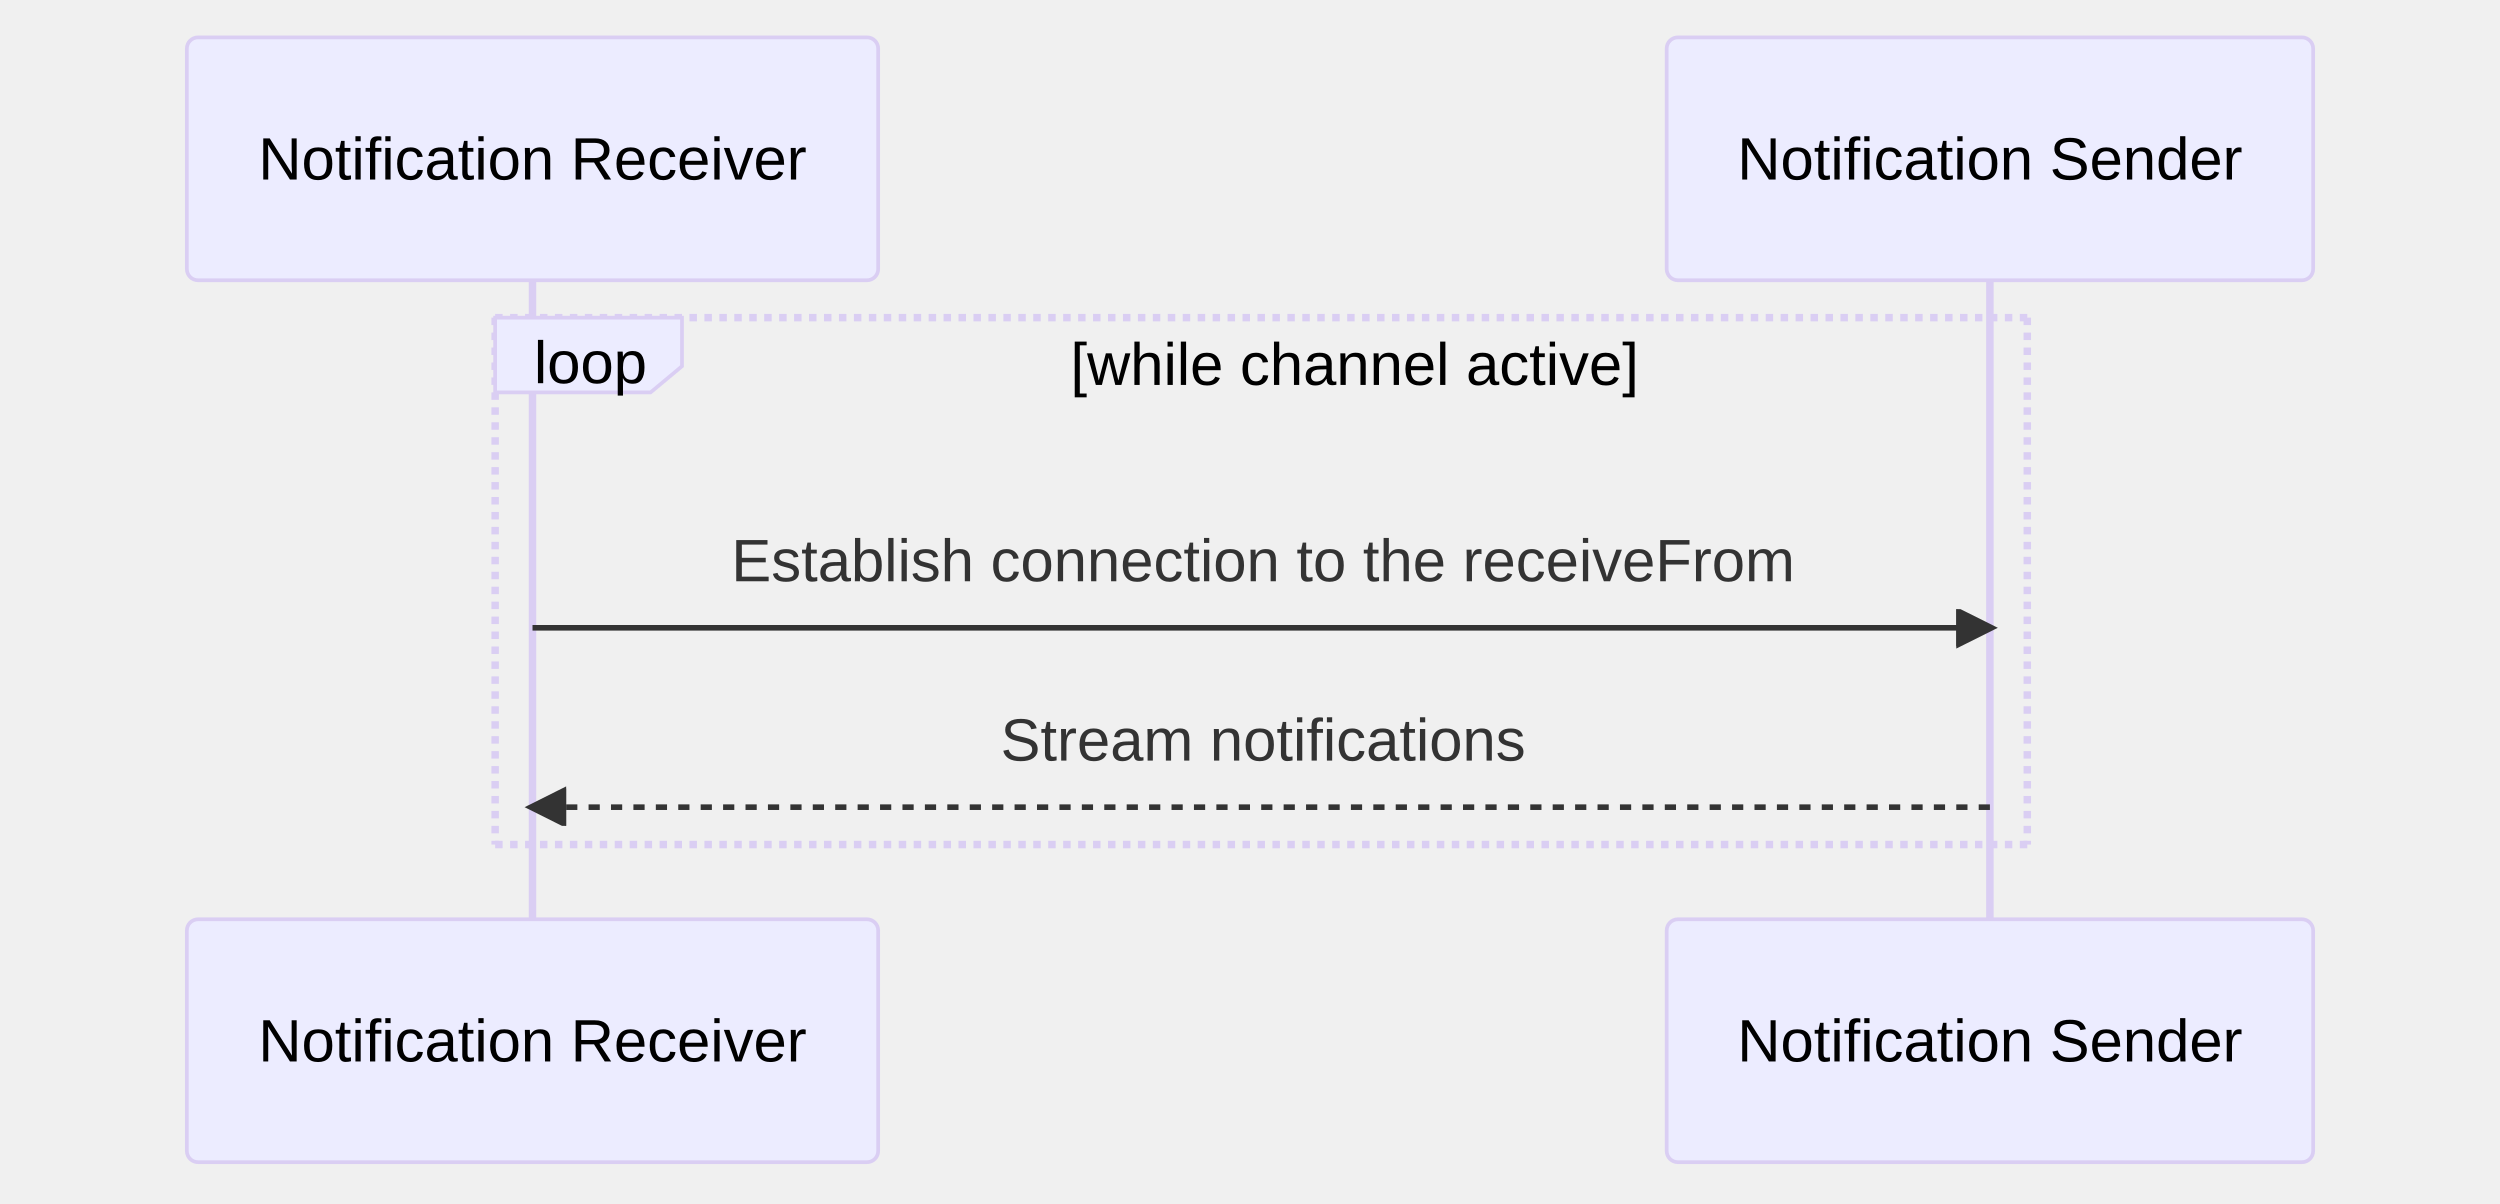
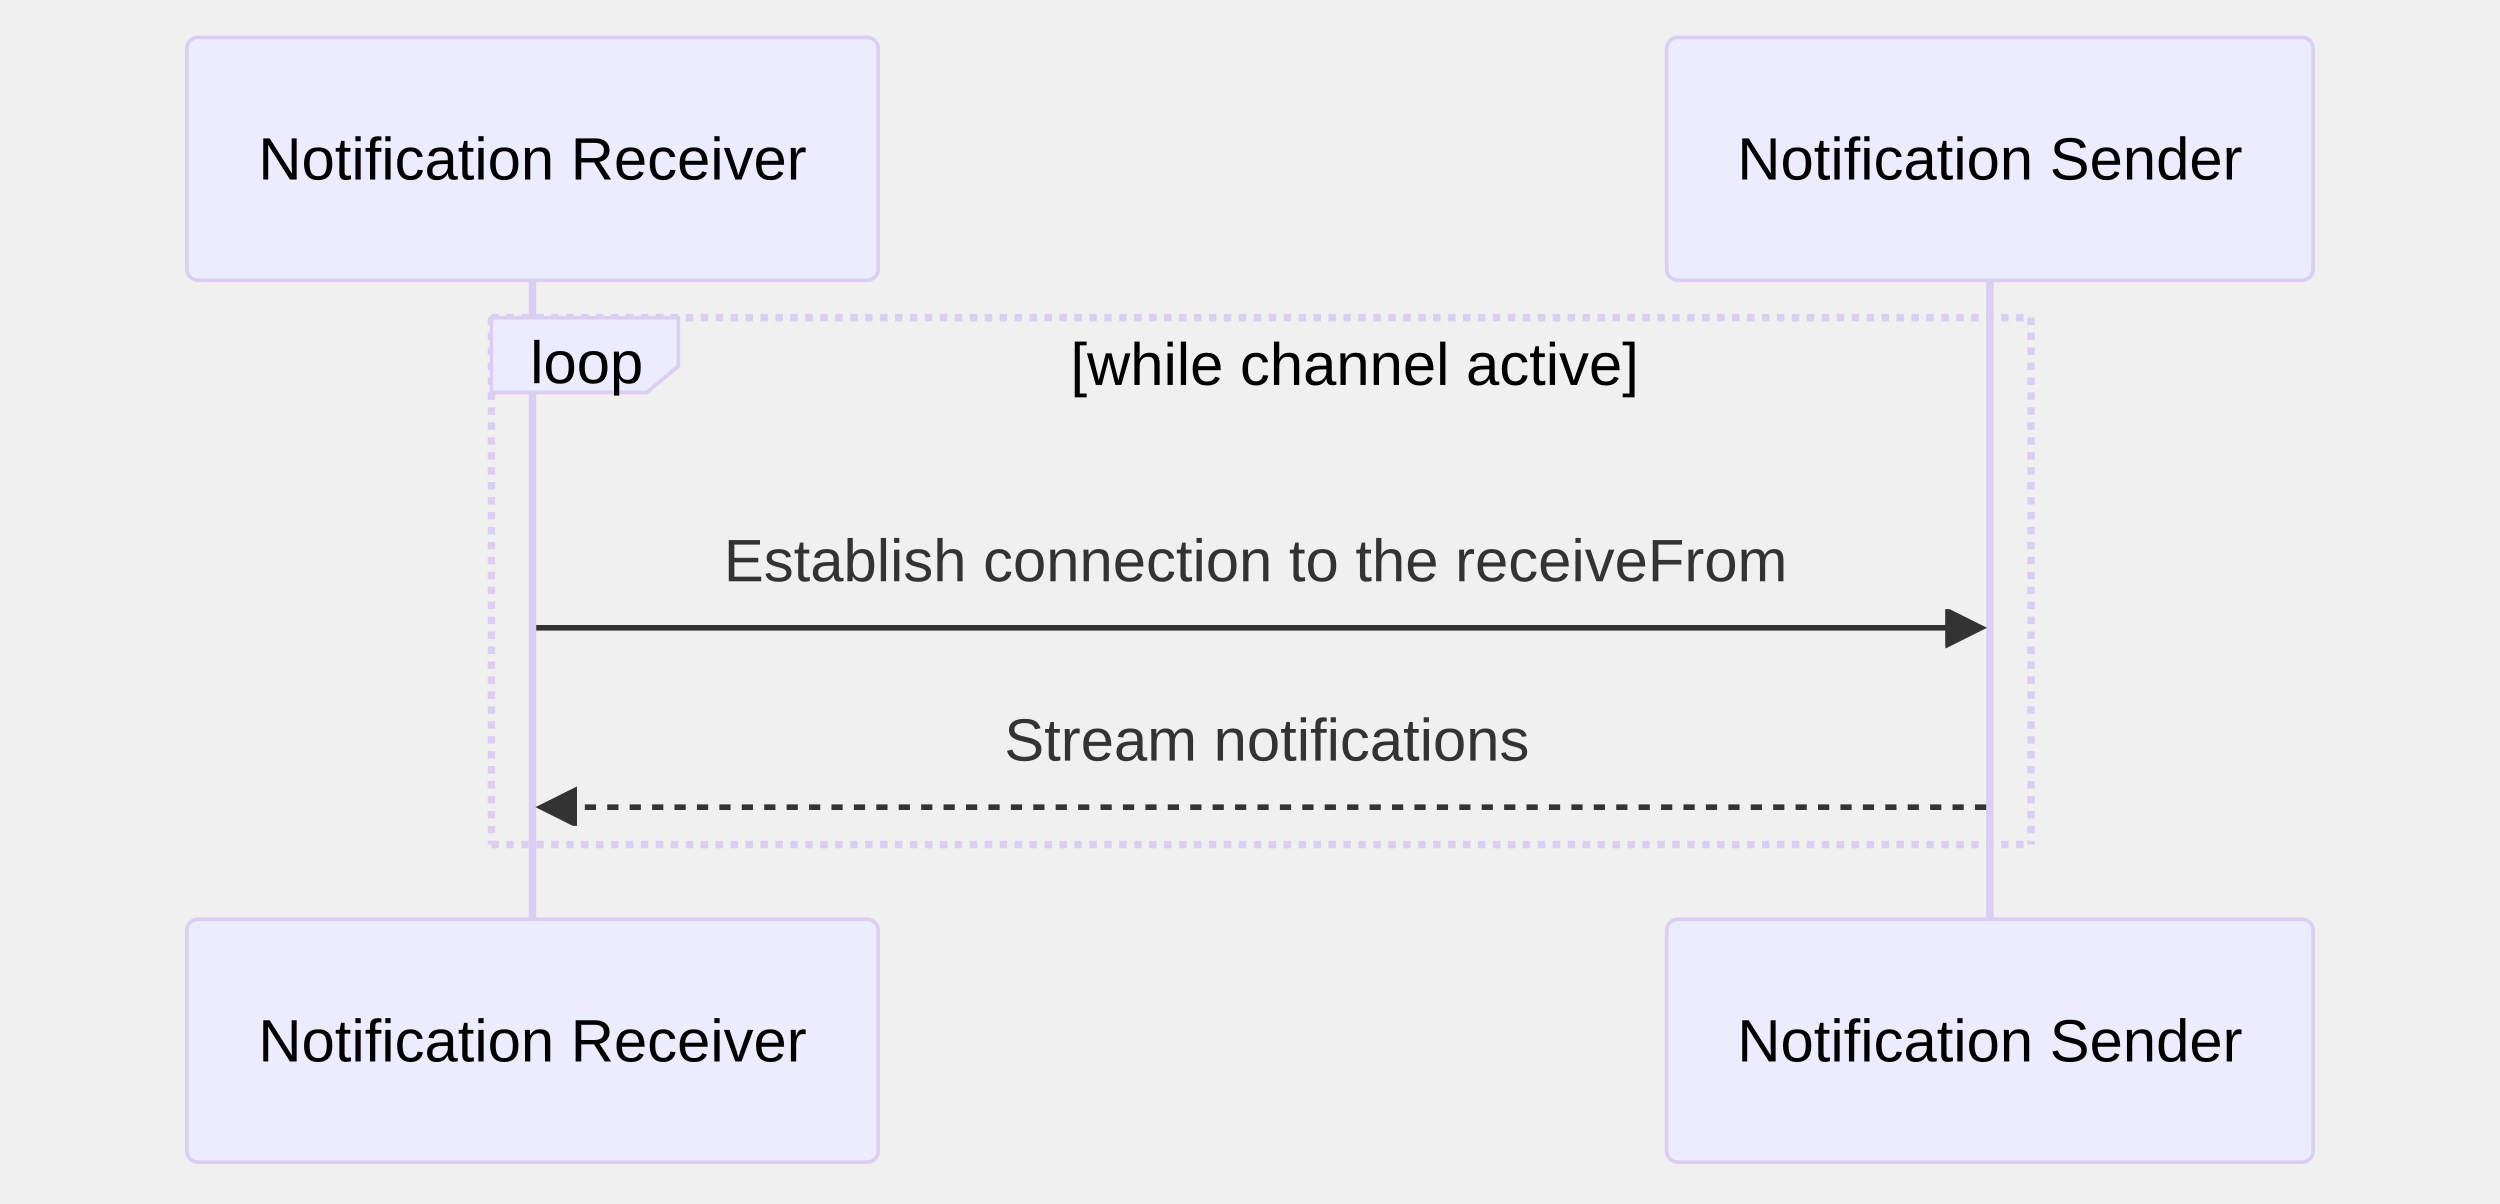
- <svg xmlns="http://www.w3.org/2000/svg" aria-roledescription="sequence" viewBox="-50 -10 669 322" style="max-width: 669px; background-color: white;" width="100%" id="mermaid-1676246534010">
-   <style>#mermaid-1676246534010{font-family:"trebuchet ms",verdana,arial,sans-serif;font-size:16px;fill:#333;}#mermaid-1676246534010 .error-icon{fill:#552222;}#mermaid-1676246534010 .error-text{fill:#552222;stroke:#552222;}#mermaid-1676246534010 .edge-thickness-normal{stroke-width:2px;}#mermaid-1676246534010 .edge-thickness-thick{stroke-width:3.5px;}#mermaid-1676246534010 .edge-pattern-solid{stroke-dasharray:0;}#mermaid-1676246534010 .edge-pattern-dashed{stroke-dasharray:3;}#mermaid-1676246534010 .edge-pattern-dotted{stroke-dasharray:2;}#mermaid-1676246534010 .marker{fill:#333333;stroke:#333333;}#mermaid-1676246534010 .marker.cross{stroke:#333333;}#mermaid-1676246534010 svg{font-family:"trebuchet ms",verdana,arial,sans-serif;font-size:16px;}#mermaid-1676246534010 .actor{stroke:hsl(259.626, 59.777%, 87.902%);fill:#ECECFF;}#mermaid-1676246534010 text.actor&gt;tspan{fill:black;stroke:none;}#mermaid-1676246534010 .actor-line{stroke:grey;}#mermaid-1676246534010 .messageLine0{stroke-width:1.5;stroke-dasharray:none;stroke:#333;}#mermaid-1676246534010 .messageLine1{stroke-width:1.5;stroke-dasharray:2,2;stroke:#333;}#mermaid-1676246534010 #arrowhead path{fill:#333;stroke:#333;}#mermaid-1676246534010 .sequenceNumber{fill:white;}#mermaid-1676246534010 #sequencenumber{fill:#333;}#mermaid-1676246534010 #crosshead path{fill:#333;stroke:#333;}#mermaid-1676246534010 .messageText{fill:#333;stroke:none;}#mermaid-1676246534010 .labelBox{stroke:hsl(259.626, 59.777%, 87.902%);fill:#ECECFF;}#mermaid-1676246534010 .labelText,#mermaid-1676246534010 .labelText&gt;tspan{fill:black;stroke:none;}#mermaid-1676246534010 .loopText,#mermaid-1676246534010 .loopText&gt;tspan{fill:black;stroke:none;}#mermaid-1676246534010 .loopLine{stroke-width:2px;stroke-dasharray:2,2;stroke:hsl(259.626, 59.777%, 87.902%);fill:hsl(259.626, 59.777%, 87.902%);}#mermaid-1676246534010 .note{stroke:#aaaa33;fill:#fff5ad;}#mermaid-1676246534010 .noteText,#mermaid-1676246534010 .noteText&gt;tspan{fill:black;stroke:none;}#mermaid-1676246534010 .activation0{fill:#f4f4f4;stroke:#666;}#mermaid-1676246534010 .activation1{fill:#f4f4f4;stroke:#666;}#mermaid-1676246534010 .activation2{fill:#f4f4f4;stroke:#666;}#mermaid-1676246534010 .actorPopupMenu{position:absolute;}#mermaid-1676246534010 .actorPopupMenuPanel{position:absolute;fill:#ECECFF;box-shadow:0px 8px 16px 0px rgba(0,0,0,0.2);filter:drop-shadow(3px 5px 2px rgb(0 0 0 / 0.4));}#mermaid-1676246534010 .actor-man line{stroke:hsl(259.626, 59.777%, 87.902%);fill:#ECECFF;}#mermaid-1676246534010 .actor-man circle,#mermaid-1676246534010 line{stroke:hsl(259.626, 59.777%, 87.902%);fill:#ECECFF;stroke-width:2px;}#mermaid-1676246534010 :root{--mermaid-font-family:"trebuchet ms",verdana,arial,sans-serif;}</style>
+ <svg xmlns="http://www.w3.org/2000/svg" aria-roledescription="sequence" role="graphics-document document" viewBox="-50 -10 669 322" style="max-width: 669px; background-color: white;" width="100%" id="my-svg">
+   <g>
+     <rect class="actor actor-bottom" ry="3" rx="3" name="Notification Sender" height="65" width="173" stroke="#666" fill="#eaeaea" y="236" x="396" />
+     <text style="text-anchor: middle; font-size: 16px; font-weight: 400;" class="actor" alignment-baseline="central" dominant-baseline="central" y="268.5" x="482.5">
+       <tspan dy="0" x="482.5">Notification Sender</tspan>
+     </text>
+   </g>
+   <g>
+     <rect class="actor actor-bottom" ry="3" rx="3" name="Notification Receiver" height="65" width="185" stroke="#666" fill="#eaeaea" y="236" x="0" />
+     <text style="text-anchor: middle; font-size: 16px; font-weight: 400;" class="actor" alignment-baseline="central" dominant-baseline="central" y="268.5" x="92.5">
+       <tspan dy="0" x="92.5">Notification Receiver</tspan>
+     </text>
+   </g>
+   <g>
+     <line stroke="#999" stroke-width="0.5px" class="200" y2="236" x2="482.5" y1="5" x1="482.5" id="actor1" />
+     <g id="root-1">
+       <rect class="actor actor-top" ry="3" rx="3" name="Notification Sender" height="65" width="173" stroke="#666" fill="#eaeaea" y="0" x="396" />
+       <text style="text-anchor: middle; font-size: 16px; font-weight: 400;" class="actor" alignment-baseline="central" dominant-baseline="central" y="32.5" x="482.5">
+         <tspan dy="0" x="482.5">Notification Sender</tspan>
+       </text>
+     </g>
+   </g>
+   <g>
+     <line stroke="#999" stroke-width="0.5px" class="200" y2="236" x2="92.5" y1="5" x1="92.5" id="actor0" />
+     <g id="root-0">
+       <rect class="actor actor-top" ry="3" rx="3" name="Notification Receiver" height="65" width="185" stroke="#666" fill="#eaeaea" y="0" x="0" />
+       <text style="text-anchor: middle; font-size: 16px; font-weight: 400;" class="actor" alignment-baseline="central" dominant-baseline="central" y="32.5" x="92.5">
+         <tspan dy="0" x="92.5">Notification Receiver</tspan>
+       </text>
+     </g>
+   </g>
+   <style>#my-svg{font-family:"trebuchet ms",verdana,arial,sans-serif;font-size:16px;fill:#333;}#my-svg .error-icon{fill:#552222;}#my-svg .error-text{fill:#552222;stroke:#552222;}#my-svg .edge-thickness-normal{stroke-width:2px;}#my-svg .edge-thickness-thick{stroke-width:3.5px;}#my-svg .edge-pattern-solid{stroke-dasharray:0;}#my-svg .edge-pattern-dashed{stroke-dasharray:3;}#my-svg .edge-pattern-dotted{stroke-dasharray:2;}#my-svg .marker{fill:#333333;stroke:#333333;}#my-svg .marker.cross{stroke:#333333;}#my-svg svg{font-family:"trebuchet ms",verdana,arial,sans-serif;font-size:16px;}#my-svg .actor{stroke:hsl(259.626, 59.777%, 87.902%);fill:#ECECFF;}#my-svg text.actor&gt;tspan{fill:black;stroke:none;}#my-svg .actor-line{stroke:grey;}#my-svg .messageLine0{stroke-width:1.5;stroke-dasharray:none;stroke:#333;}#my-svg .messageLine1{stroke-width:1.5;stroke-dasharray:2,2;stroke:#333;}#my-svg #arrowhead path{fill:#333;stroke:#333;}#my-svg .sequenceNumber{fill:white;}#my-svg #sequencenumber{fill:#333;}#my-svg #crosshead path{fill:#333;stroke:#333;}#my-svg .messageText{fill:#333;stroke:none;}#my-svg .labelBox{stroke:hsl(259.626, 59.777%, 87.902%);fill:#ECECFF;}#my-svg .labelText,#my-svg .labelText&gt;tspan{fill:black;stroke:none;}#my-svg .loopText,#my-svg .loopText&gt;tspan{fill:black;stroke:none;}#my-svg .loopLine{stroke-width:2px;stroke-dasharray:2,2;stroke:hsl(259.626, 59.777%, 87.902%);fill:hsl(259.626, 59.777%, 87.902%);}#my-svg .note{stroke:#aaaa33;fill:#fff5ad;}#my-svg .noteText,#my-svg .noteText&gt;tspan{fill:black;stroke:none;}#my-svg .activation0{fill:#f4f4f4;stroke:#666;}#my-svg .activation1{fill:#f4f4f4;stroke:#666;}#my-svg .activation2{fill:#f4f4f4;stroke:#666;}#my-svg .actorPopupMenu{position:absolute;}#my-svg .actorPopupMenuPanel{position:absolute;fill:#ECECFF;box-shadow:0px 8px 16px 0px rgba(0,0,0,0.2);filter:drop-shadow(3px 5px 2px rgb(0 0 0 / 0.4));}#my-svg .actor-man line{stroke:hsl(259.626, 59.777%, 87.902%);fill:#ECECFF;}#my-svg .actor-man circle,#my-svg line{stroke:hsl(259.626, 59.777%, 87.902%);fill:#ECECFF;stroke-width:2px;}#my-svg :root{--mermaid-font-family:"trebuchet ms",verdana,arial,sans-serif;}</style>
  <g />
  <defs>
    <symbol height="24" width="24" id="computer">
      <path d="M2 2v13h20v-13h-20zm18 11h-16v-9h16v9zm-10.228 6l.466-1h3.524l.467 1h-4.457zm14.228 3h-24l2-6h2.104l-1.33 4h18.45l-1.297-4h2.073l2 6zm-5-10h-14v-7h14v7z" transform="scale(.5)" />
    </symbol>
  </defs>
  <defs>
    <symbol clip-rule="evenodd" fill-rule="evenodd" id="database">
      <path d="M12.258.001l.256.004.255.005.253.008.251.01.249.012.247.015.246.016.242.019.241.02.239.023.236.024.233.027.231.028.229.031.225.032.223.034.22.036.217.038.214.04.211.041.208.043.205.045.201.046.198.048.194.05.191.051.187.053.183.054.18.056.175.057.172.059.168.06.163.061.16.063.155.064.15.066.074.033.073.033.071.034.07.034.069.035.068.035.067.035.066.035.064.036.064.036.062.036.06.036.06.037.058.037.058.037.055.038.055.038.053.038.052.038.051.039.05.039.048.039.047.039.045.04.044.04.043.04.041.04.04.041.039.041.037.041.036.041.034.041.033.042.032.042.03.042.029.042.027.042.026.043.024.043.023.043.021.043.02.043.018.044.017.043.015.044.013.044.012.044.011.045.009.044.007.045.006.045.004.045.002.045.001.045v17l-.001.045-.002.045-.004.045-.006.045-.007.045-.009.044-.011.045-.012.044-.013.044-.015.044-.017.043-.018.044-.02.043-.021.043-.023.043-.024.043-.026.043-.027.042-.029.042-.03.042-.032.042-.033.042-.034.041-.036.041-.037.041-.039.041-.04.041-.041.04-.043.04-.044.04-.045.04-.047.039-.048.039-.05.039-.051.039-.052.038-.053.038-.055.038-.055.038-.058.037-.058.037-.06.037-.06.036-.062.036-.064.036-.064.036-.066.035-.067.035-.068.035-.069.035-.07.034-.071.034-.073.033-.074.033-.15.066-.155.064-.16.063-.163.061-.168.06-.172.059-.175.057-.18.056-.183.054-.187.053-.191.051-.194.05-.198.048-.201.046-.205.045-.208.043-.211.041-.214.04-.217.038-.22.036-.223.034-.225.032-.229.031-.231.028-.233.027-.236.024-.239.023-.241.02-.242.019-.246.016-.247.015-.249.012-.251.01-.253.008-.255.005-.256.004-.258.001-.258-.001-.256-.004-.255-.005-.253-.008-.251-.01-.249-.012-.247-.015-.245-.016-.243-.019-.241-.02-.238-.023-.236-.024-.234-.027-.231-.028-.228-.031-.226-.032-.223-.034-.22-.036-.217-.038-.214-.04-.211-.041-.208-.043-.204-.045-.201-.046-.198-.048-.195-.05-.19-.051-.187-.053-.184-.054-.179-.056-.176-.057-.172-.059-.167-.06-.164-.061-.159-.063-.155-.064-.151-.066-.074-.033-.072-.033-.072-.034-.07-.034-.069-.035-.068-.035-.067-.035-.066-.035-.064-.036-.063-.036-.062-.036-.061-.036-.06-.037-.058-.037-.057-.037-.056-.038-.055-.038-.053-.038-.052-.038-.051-.039-.049-.039-.049-.039-.046-.039-.046-.04-.044-.04-.043-.04-.041-.04-.04-.041-.039-.041-.037-.041-.036-.041-.034-.041-.033-.042-.032-.042-.03-.042-.029-.042-.027-.042-.026-.043-.024-.043-.023-.043-.021-.043-.02-.043-.018-.044-.017-.043-.015-.044-.013-.044-.012-.044-.011-.045-.009-.044-.007-.045-.006-.045-.004-.045-.002-.045-.001-.045v-17l.001-.045.002-.045.004-.045.006-.045.007-.045.009-.044.011-.045.012-.044.013-.044.015-.044.017-.043.018-.044.02-.043.021-.043.023-.043.024-.043.026-.043.027-.042.029-.042.03-.042.032-.042.033-.042.034-.041.036-.041.037-.041.039-.041.04-.041.041-.04.043-.04.044-.04.046-.04.046-.039.049-.039.049-.039.051-.039.052-.038.053-.038.055-.038.056-.038.057-.037.058-.037.06-.037.061-.036.062-.036.063-.036.064-.036.066-.035.067-.035.068-.035.069-.035.07-.034.072-.034.072-.033.074-.033.151-.066.155-.064.159-.063.164-.061.167-.06.172-.059.176-.057.179-.056.184-.054.187-.053.19-.051.195-.05.198-.048.201-.046.204-.045.208-.043.211-.041.214-.04.217-.038.22-.036.223-.034.226-.032.228-.031.231-.028.234-.027.236-.024.238-.023.241-.02.243-.019.245-.016.247-.015.249-.012.251-.01.253-.008.255-.005.256-.004.258-.001.258.001zm-9.258 20.499v.01l.001.021.003.021.004.022.005.021.006.022.007.022.009.023.01.022.011.023.012.023.013.023.015.023.016.024.017.023.018.024.019.024.021.024.022.025.023.024.024.025.052.049.056.05.061.051.066.051.07.051.075.051.079.052.084.052.088.052.092.052.097.052.102.051.105.052.11.052.114.051.119.051.123.051.127.05.131.05.135.05.139.048.144.049.147.047.152.047.155.047.16.045.163.045.167.043.171.043.176.041.178.041.183.039.187.039.19.037.194.035.197.035.202.033.204.031.209.03.212.029.216.027.219.025.222.024.226.021.23.02.233.018.236.016.24.015.243.012.246.01.249.008.253.005.256.004.259.001.26-.001.257-.004.254-.005.25-.008.247-.011.244-.012.241-.014.237-.016.233-.018.231-.021.226-.021.224-.024.22-.026.216-.027.212-.028.21-.031.205-.031.202-.034.198-.034.194-.036.191-.037.187-.039.183-.04.179-.04.175-.042.172-.043.168-.044.163-.045.16-.046.155-.046.152-.047.148-.048.143-.049.139-.049.136-.05.131-.05.126-.05.123-.051.118-.052.114-.051.11-.052.106-.052.101-.052.096-.052.092-.052.088-.053.083-.051.079-.052.074-.052.07-.051.065-.051.06-.051.056-.05.051-.05.023-.024.023-.025.021-.024.02-.024.019-.024.018-.024.017-.024.015-.023.014-.024.013-.023.012-.023.01-.023.01-.022.008-.022.006-.022.006-.022.004-.022.004-.021.001-.021.001-.021v-4.127l-.077.055-.08.053-.083.054-.085.053-.087.052-.09.052-.093.051-.095.05-.097.05-.1.049-.102.049-.105.048-.106.047-.109.047-.111.046-.114.045-.115.045-.118.044-.12.043-.122.042-.124.042-.126.041-.128.04-.13.04-.132.038-.134.038-.135.037-.138.037-.139.035-.142.035-.143.034-.144.033-.147.032-.148.031-.15.03-.151.03-.153.029-.154.027-.156.027-.158.026-.159.025-.161.024-.162.023-.163.022-.165.021-.166.02-.167.019-.169.018-.169.017-.171.016-.173.015-.173.014-.175.013-.175.012-.177.011-.178.01-.179.008-.179.008-.181.006-.182.005-.182.004-.184.003-.184.002h-.37l-.184-.002-.184-.003-.182-.004-.182-.005-.181-.006-.179-.008-.179-.008-.178-.01-.176-.011-.176-.012-.175-.013-.173-.014-.172-.015-.171-.016-.17-.017-.169-.018-.167-.019-.166-.02-.165-.021-.163-.022-.162-.023-.161-.024-.159-.025-.157-.026-.156-.027-.155-.027-.153-.029-.151-.03-.15-.03-.148-.031-.146-.032-.145-.033-.143-.034-.141-.035-.14-.035-.137-.037-.136-.037-.134-.038-.132-.038-.13-.04-.128-.04-.126-.041-.124-.042-.122-.042-.12-.044-.117-.043-.116-.045-.113-.045-.112-.046-.109-.047-.106-.047-.105-.048-.102-.049-.1-.049-.097-.05-.095-.05-.093-.052-.09-.051-.087-.052-.085-.053-.083-.054-.08-.054-.077-.054v4.127zm0-5.654v.011l.001.021.003.021.004.021.005.022.006.022.007.022.009.022.01.022.011.023.012.023.013.023.015.024.016.023.017.024.018.024.019.024.021.024.022.024.023.025.024.024.052.05.056.05.061.05.066.051.07.051.075.052.079.051.084.052.088.052.092.052.097.052.102.052.105.052.11.051.114.051.119.052.123.05.127.051.131.05.135.049.139.049.144.048.147.048.152.047.155.046.16.045.163.045.167.044.171.042.176.042.178.04.183.04.187.038.19.037.194.036.197.034.202.033.204.032.209.03.212.028.216.027.219.025.222.024.226.022.23.02.233.018.236.016.24.014.243.012.246.01.249.008.253.006.256.003.259.001.26-.001.257-.003.254-.006.25-.008.247-.01.244-.012.241-.015.237-.016.233-.018.231-.02.226-.022.224-.024.22-.025.216-.027.212-.029.21-.03.205-.032.202-.033.198-.035.194-.036.191-.037.187-.039.183-.039.179-.041.175-.042.172-.043.168-.044.163-.045.16-.045.155-.047.152-.047.148-.048.143-.048.139-.05.136-.049.131-.05.126-.051.123-.051.118-.051.114-.052.11-.052.106-.052.101-.052.096-.052.092-.052.088-.052.083-.052.079-.052.074-.051.07-.052.065-.051.06-.05.056-.051.051-.049.023-.025.023-.024.021-.025.02-.024.019-.024.018-.024.017-.024.015-.023.014-.023.013-.024.012-.022.01-.023.01-.023.008-.022.006-.022.006-.022.004-.021.004-.022.001-.021.001-.021v-4.139l-.077.054-.08.054-.083.054-.085.052-.087.053-.09.051-.093.051-.095.051-.097.05-.1.049-.102.049-.105.048-.106.047-.109.047-.111.046-.114.045-.115.044-.118.044-.12.044-.122.042-.124.042-.126.041-.128.04-.13.039-.132.039-.134.038-.135.037-.138.036-.139.036-.142.035-.143.033-.144.033-.147.033-.148.031-.15.03-.151.03-.153.028-.154.028-.156.027-.158.026-.159.025-.161.024-.162.023-.163.022-.165.021-.166.02-.167.019-.169.018-.169.017-.171.016-.173.015-.173.014-.175.013-.175.012-.177.011-.178.009-.179.009-.179.007-.181.007-.182.005-.182.004-.184.003-.184.002h-.37l-.184-.002-.184-.003-.182-.004-.182-.005-.181-.007-.179-.007-.179-.009-.178-.009-.176-.011-.176-.012-.175-.013-.173-.014-.172-.015-.171-.016-.17-.017-.169-.018-.167-.019-.166-.02-.165-.021-.163-.022-.162-.023-.161-.024-.159-.025-.157-.026-.156-.027-.155-.028-.153-.028-.151-.03-.15-.03-.148-.031-.146-.033-.145-.033-.143-.033-.141-.035-.14-.036-.137-.036-.136-.037-.134-.038-.132-.039-.13-.039-.128-.04-.126-.041-.124-.042-.122-.043-.12-.043-.117-.044-.116-.044-.113-.046-.112-.046-.109-.046-.106-.047-.105-.048-.102-.049-.1-.049-.097-.05-.095-.051-.093-.051-.09-.051-.087-.053-.085-.052-.083-.054-.08-.054-.077-.054v4.139zm0-5.666v.011l.001.02.003.022.004.021.005.022.006.021.007.022.009.023.01.022.011.023.012.023.013.023.015.023.016.024.017.024.018.023.019.024.021.025.022.024.023.024.024.025.052.05.056.05.061.05.066.051.07.051.075.052.079.051.084.052.088.052.092.052.097.052.102.052.105.051.11.052.114.051.119.051.123.051.127.05.131.05.135.05.139.049.144.048.147.048.152.047.155.046.16.045.163.045.167.043.171.043.176.042.178.04.183.04.187.038.19.037.194.036.197.034.202.033.204.032.209.03.212.028.216.027.219.025.222.024.226.021.23.02.233.018.236.017.24.014.243.012.246.01.249.008.253.006.256.003.259.001.26-.001.257-.003.254-.006.25-.008.247-.01.244-.013.241-.014.237-.016.233-.018.231-.02.226-.022.224-.024.22-.025.216-.027.212-.029.21-.03.205-.032.202-.033.198-.035.194-.036.191-.037.187-.039.183-.039.179-.041.175-.042.172-.043.168-.044.163-.045.16-.045.155-.047.152-.047.148-.048.143-.049.139-.049.136-.049.131-.051.126-.05.123-.051.118-.052.114-.051.11-.052.106-.052.101-.052.096-.052.092-.052.088-.052.083-.052.079-.052.074-.052.07-.051.065-.051.06-.051.056-.05.051-.049.023-.025.023-.025.021-.024.02-.024.019-.024.018-.024.017-.024.015-.023.014-.024.013-.023.012-.023.01-.022.01-.023.008-.022.006-.022.006-.022.004-.022.004-.021.001-.021.001-.021v-4.153l-.077.054-.08.054-.083.053-.085.053-.087.053-.09.051-.093.051-.095.051-.097.05-.1.049-.102.048-.105.048-.106.048-.109.046-.111.046-.114.046-.115.044-.118.044-.12.043-.122.043-.124.042-.126.041-.128.04-.13.039-.132.039-.134.038-.135.037-.138.036-.139.036-.142.034-.143.034-.144.033-.147.032-.148.032-.15.03-.151.03-.153.028-.154.028-.156.027-.158.026-.159.024-.161.024-.162.023-.163.023-.165.021-.166.02-.167.019-.169.018-.169.017-.171.016-.173.015-.173.014-.175.013-.175.012-.177.01-.178.01-.179.009-.179.007-.181.006-.182.006-.182.004-.184.003-.184.001-.185.001-.185-.001-.184-.001-.184-.003-.182-.004-.182-.006-.181-.006-.179-.007-.179-.009-.178-.01-.176-.01-.176-.012-.175-.013-.173-.014-.172-.015-.171-.016-.17-.017-.169-.018-.167-.019-.166-.02-.165-.021-.163-.023-.162-.023-.161-.024-.159-.024-.157-.026-.156-.027-.155-.028-.153-.028-.151-.03-.15-.03-.148-.032-.146-.032-.145-.033-.143-.034-.141-.034-.14-.036-.137-.036-.136-.037-.134-.038-.132-.039-.13-.039-.128-.041-.126-.041-.124-.041-.122-.043-.12-.043-.117-.044-.116-.044-.113-.046-.112-.046-.109-.046-.106-.048-.105-.048-.102-.048-.1-.05-.097-.049-.095-.051-.093-.051-.09-.052-.087-.052-.085-.053-.083-.053-.08-.054-.077-.054v4.153zm8.74-8.179l-.257.004-.254.005-.25.008-.247.011-.244.012-.241.014-.237.016-.233.018-.231.021-.226.022-.224.023-.22.026-.216.027-.212.028-.21.031-.205.032-.202.033-.198.034-.194.036-.191.038-.187.038-.183.04-.179.041-.175.042-.172.043-.168.043-.163.045-.16.046-.155.046-.152.048-.148.048-.143.048-.139.049-.136.05-.131.05-.126.051-.123.051-.118.051-.114.052-.11.052-.106.052-.101.052-.096.052-.092.052-.088.052-.083.052-.079.052-.074.051-.07.052-.065.051-.06.05-.056.05-.051.05-.023.025-.023.024-.021.024-.02.025-.019.024-.018.024-.017.023-.015.024-.014.023-.013.023-.012.023-.01.023-.01.022-.008.022-.006.023-.006.021-.004.022-.004.021-.001.021-.001.021.001.021.001.021.004.021.004.022.006.021.006.023.008.022.01.022.01.023.012.023.013.023.014.023.015.024.017.023.018.024.019.024.02.025.021.024.023.024.023.025.051.05.056.05.06.05.065.051.07.052.074.051.079.052.083.052.088.052.092.052.096.052.101.052.106.052.11.052.114.052.118.051.123.051.126.051.131.05.136.05.139.049.143.048.148.048.152.048.155.046.16.046.163.045.168.043.172.043.175.042.179.041.183.04.187.038.191.038.194.036.198.034.202.033.205.032.21.031.212.028.216.027.22.026.224.023.226.022.231.021.233.018.237.016.241.014.244.012.247.011.25.008.254.005.257.004.26.001.26-.001.257-.004.254-.005.25-.008.247-.011.244-.012.241-.014.237-.016.233-.018.231-.021.226-.022.224-.023.22-.026.216-.027.212-.028.21-.031.205-.032.202-.033.198-.034.194-.036.191-.038.187-.038.183-.04.179-.041.175-.042.172-.043.168-.043.163-.045.16-.046.155-.046.152-.048.148-.048.143-.048.139-.049.136-.05.131-.05.126-.051.123-.051.118-.051.114-.052.11-.052.106-.052.101-.052.096-.052.092-.052.088-.052.083-.052.079-.052.074-.051.07-.052.065-.051.06-.05.056-.05.051-.05.023-.025.023-.024.021-.024.02-.025.019-.024.018-.024.017-.023.015-.024.014-.023.013-.023.012-.023.01-.023.01-.022.008-.022.006-.023.006-.021.004-.022.004-.021.001-.021.001-.021-.001-.021-.001-.021-.004-.021-.004-.022-.006-.021-.006-.023-.008-.022-.01-.022-.01-.023-.012-.023-.013-.023-.014-.023-.015-.024-.017-.023-.018-.024-.019-.024-.02-.025-.021-.024-.023-.024-.023-.025-.051-.05-.056-.05-.06-.05-.065-.051-.07-.052-.074-.051-.079-.052-.083-.052-.088-.052-.092-.052-.096-.052-.101-.052-.106-.052-.11-.052-.114-.052-.118-.051-.123-.051-.126-.051-.131-.05-.136-.05-.139-.049-.143-.048-.148-.048-.152-.048-.155-.046-.16-.046-.163-.045-.168-.043-.172-.043-.175-.042-.179-.041-.183-.04-.187-.038-.191-.038-.194-.036-.198-.034-.202-.033-.205-.032-.21-.031-.212-.028-.216-.027-.22-.026-.224-.023-.226-.022-.231-.021-.233-.018-.237-.016-.241-.014-.244-.012-.247-.011-.25-.008-.254-.005-.257-.004-.26-.001-.26.001z" transform="scale(.5)" />
    </symbol>
  </defs>
  <defs>
    <symbol height="24" width="24" id="clock">
      <path d="M12 2c5.514 0 10 4.486 10 10s-4.486 10-10 10-10-4.486-10-10 4.486-10 10-10zm0-2c-6.627 0-12 5.373-12 12s5.373 12 12 12 12-5.373 12-12-5.373-12-12-12zm5.848 12.459c.202.038.202.333.001.372-1.907.361-6.045 1.111-6.547 1.111-.719 0-1.301-.582-1.301-1.301 0-.512.77-5.447 1.125-7.445.034-.192.312-.181.343.014l.985 6.238 5.394 1.011z" transform="scale(.5)" />
    </symbol>
  </defs>
-   <g>
-     <line stroke="#999" stroke-width="0.5px" class="200" y2="256" x2="92.5" y1="5" x1="92.5" id="actor0" />
-     <g id="root-0">
-       <rect class="actor" ry="3" rx="3" height="65" width="185" stroke="#666" fill="#eaeaea" y="0" x="0" />
-       <text style="text-anchor: middle; font-size: 16px; font-weight: 400;" class="actor" alignment-baseline="central" dominant-baseline="central" y="32.5" x="92.5">
-         <tspan dy="0" x="92.5">Notification Receiver</tspan>
-       </text>
-     </g>
-   </g>
-   <g>
-     <line stroke="#999" stroke-width="0.5px" class="200" y2="256" x2="482.5" y1="5" x1="482.5" id="actor1" />
-     <g id="root-1">
-       <rect class="actor" ry="3" rx="3" height="65" width="173" stroke="#666" fill="#eaeaea" y="0" x="396" />
-       <text style="text-anchor: middle; font-size: 16px; font-weight: 400;" class="actor" alignment-baseline="central" dominant-baseline="central" y="32.5" x="482.5">
-         <tspan dy="0" x="482.5">Notification Sender</tspan>
-       </text>
-     </g>
-   </g>
  <defs>
-     <marker orient="auto" markerHeight="12" markerWidth="12" markerUnits="userSpaceOnUse" refY="5" refX="9" id="arrowhead">
+     <marker orient="auto" markerHeight="12" markerWidth="12" markerUnits="userSpaceOnUse" refY="5" refX="7.9" id="arrowhead">
      <path d="M 0 0 L 10 5 L 0 10 z" />
    </marker>
  </defs>
  <defs>
-     <marker refY="5" refX="4" orient="auto" markerHeight="8" markerWidth="15" id="crosshead">
+     <marker refY="4.5" refX="4" orient="auto" markerHeight="8" markerWidth="15" id="crosshead">
      <path style="stroke-dasharray: 0, 0;" d="M 1,2 L 6,7 M 6,2 L 1,7" stroke-width="1pt" stroke="#000000" fill="none" />
    </marker>
  </defs>
  <defs>
-     <marker orient="auto" markerHeight="28" markerWidth="20" refY="7" refX="18" id="filled-head">
+     <marker orient="auto" markerHeight="28" markerWidth="20" refY="7" refX="15.5" id="filled-head">
      <path d="M 18,7 L9,13 L14,7 L9,1 Z" />
    </marker>
  </defs>
  <defs>
    <marker orient="auto" markerHeight="40" markerWidth="60" refY="15" refX="15" id="sequencenumber">
      <circle r="6" cy="15" cx="15" />
    </marker>
  </defs>
  <g>
-     <line class="loopLine" y2="75" x2="492.5" y1="75" x1="82.5" />
-     <line class="loopLine" y2="216" x2="492.5" y1="75" x1="492.5" />
-     <line class="loopLine" y2="216" x2="492.5" y1="216" x1="82.5" />
-     <line class="loopLine" y2="216" x2="82.5" y1="75" x1="82.5" />
-     <polygon class="labelBox" points="82.5,75 132.5,75 132.5,88 124.1,95 82.5,95" />
-     <text style="font-size: 16px; font-weight: 400;" class="labelText" alignment-baseline="middle" dominant-baseline="middle" text-anchor="middle" y="88" x="108">loop</text>
+     <line class="loopLine" y2="75" x2="493.5" y1="75" x1="81.5" />
+     <line class="loopLine" y2="216" x2="493.5" y1="75" x1="493.5" />
+     <line class="loopLine" y2="216" x2="493.5" y1="216" x1="81.5" />
+     <line class="loopLine" y2="216" x2="81.5" y1="75" x1="81.5" />
+     <polygon class="labelBox" points="81.5,75 131.5,75 131.5,88 123.1,95 81.5,95" />
+     <text style="font-size: 16px; font-weight: 400;" class="labelText" alignment-baseline="middle" dominant-baseline="middle" text-anchor="middle" y="88" x="107">loop</text>
    <text style="font-size: 16px; font-weight: 400;" class="loopText" text-anchor="middle" y="93" x="312.5">
      <tspan x="312.5">[while channel active]</tspan>
    </text>
  </g>
-   <text style="font-size: 16px; font-weight: 400;" dy="1em" class="messageText" alignment-baseline="middle" dominant-baseline="middle" text-anchor="middle" y="125" x="288">Establish connection to the receiveFrom</text>
-   <line style="fill: none;" marker-end="url(#arrowhead)" stroke="none" stroke-width="2" class="messageLine0" y2="158" x2="482.5" y1="158" x1="92.5" />
-   <text style="font-size: 16px; font-weight: 400;" dy="1em" class="messageText" alignment-baseline="middle" dominant-baseline="middle" text-anchor="middle" y="173" x="288">Stream notifications</text>
-   <line style="stroke-dasharray: 3, 3; fill: none;" marker-end="url(#arrowhead)" stroke="none" stroke-width="2" class="messageLine1" y2="206" x2="92.5" y1="206" x1="482.5" />
-   <g>
-     <rect class="actor" ry="3" rx="3" height="65" width="185" stroke="#666" fill="#eaeaea" y="236" x="0" />
-     <text style="text-anchor: middle; font-size: 16px; font-weight: 400;" class="actor" alignment-baseline="central" dominant-baseline="central" y="268.5" x="92.5">
-       <tspan dy="0" x="92.5">Notification Receiver</tspan>
-     </text>
-   </g>
-   <g>
-     <rect class="actor" ry="3" rx="3" height="65" width="173" stroke="#666" fill="#eaeaea" y="236" x="396" />
-     <text style="text-anchor: middle; font-size: 16px; font-weight: 400;" class="actor" alignment-baseline="central" dominant-baseline="central" y="268.5" x="482.5">
-       <tspan dy="0" x="482.5">Notification Sender</tspan>
-     </text>
-   </g>
+   <text style="font-size: 16px; font-weight: 400;" dy="1em" class="messageText" alignment-baseline="middle" dominant-baseline="middle" text-anchor="middle" y="125" x="286">Establish connection to the receiveFrom</text>
+   <line style="fill: none;" marker-end="url(#arrowhead)" stroke="none" stroke-width="2" class="messageLine0" y2="158" x2="478.5" y1="158" x1="93.5" />
+   <text style="font-size: 16px; font-weight: 400;" dy="1em" class="messageText" alignment-baseline="middle" dominant-baseline="middle" text-anchor="middle" y="173" x="289">Stream notifications</text>
+   <line style="stroke-dasharray: 3, 3; fill: none;" marker-end="url(#arrowhead)" stroke="none" stroke-width="2" class="messageLine1" y2="206" x2="96.5" y1="206" x1="481.5" />
</svg>
